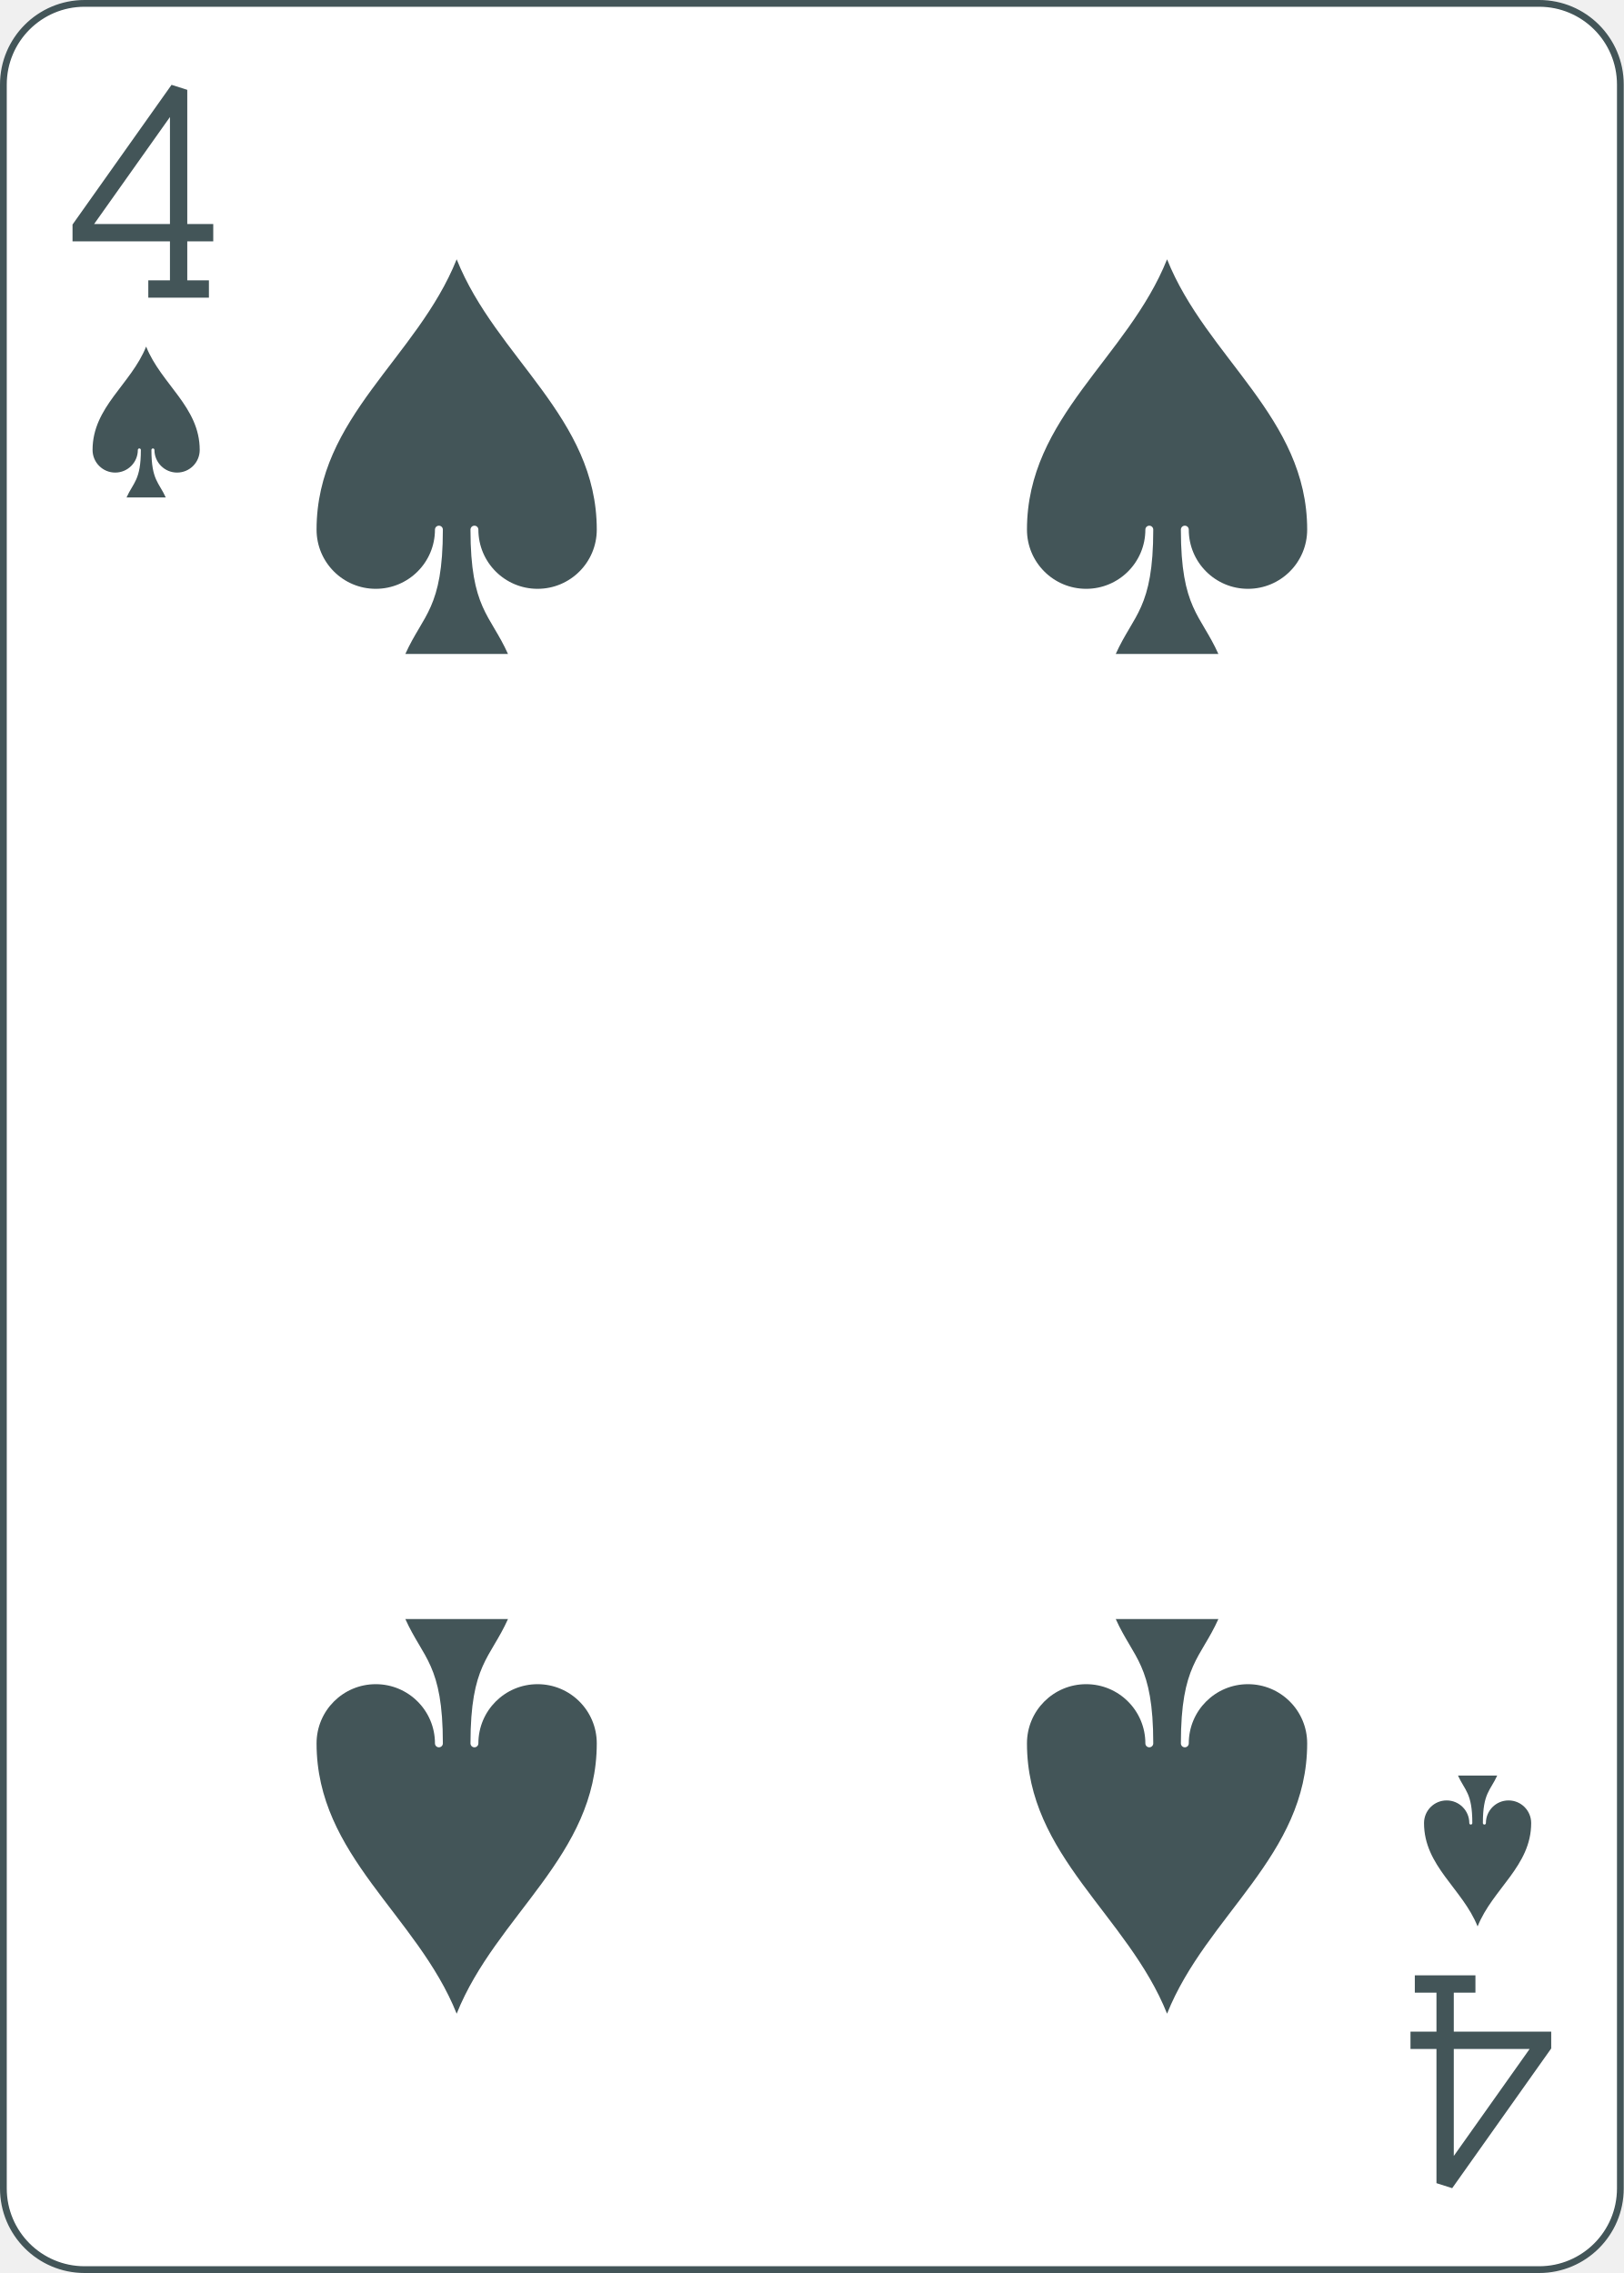
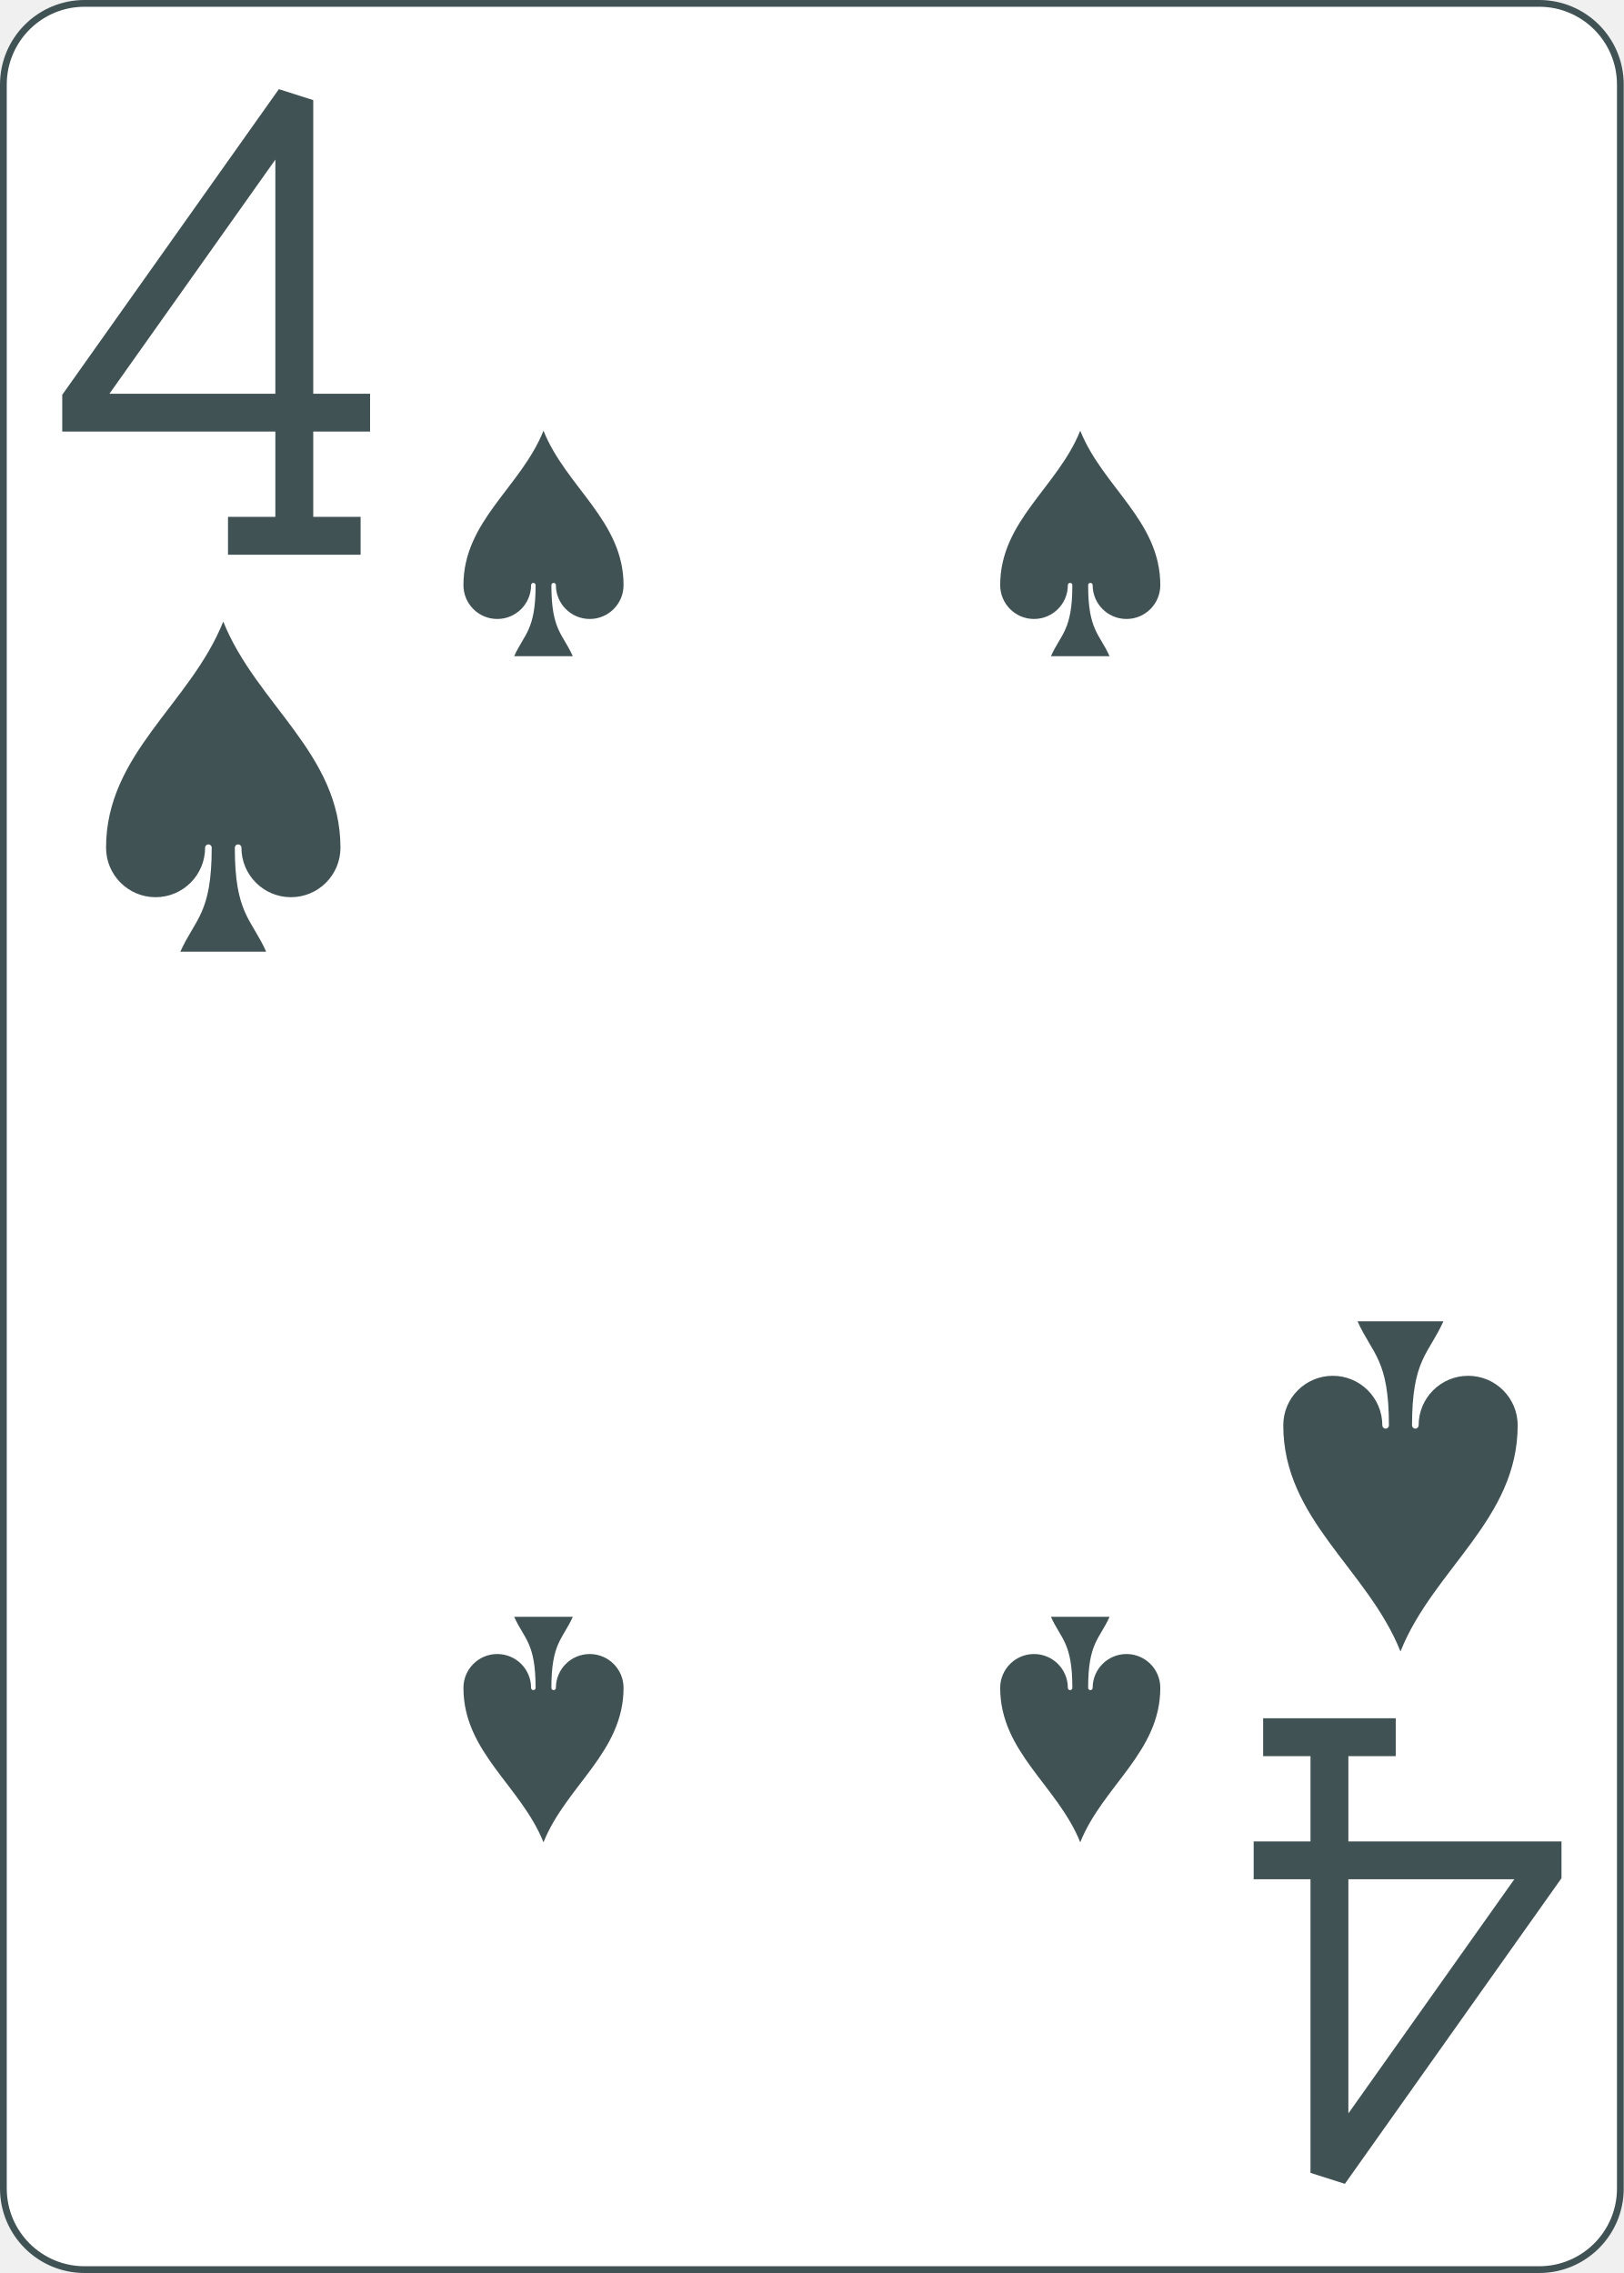
<svg xmlns="http://www.w3.org/2000/svg" xmlns:xlink="http://www.w3.org/1999/xlink" class="card" face="4S" height="3.5in" preserveAspectRatio="none" viewBox="-120 -168 240 336" width="2.5in">
  <defs>
    <symbol id="SS4" viewBox="-600 -600 1200 1200" preserveAspectRatio="xMinYMid">
-       <path d="M0 -500C100 -250 355 -100 355 185A150 150 0 0 1 55 185A10 10 0 0 0 35 185C35 385 85 400 130 500L-130 500C-85 400 -35 385 -35 185A10 10 0 0 0 -55 185A150 150 0 0 1 -355 185C-355 -100 -100 -250 0 -500Z" fill="#435558" />
+       <path d="M0 -500C100 -250 355 -100 355 185A150 150 0 0 1 55 185A10 10 0 0 0 35 185C35 385 85 400 130 500L-130 500C-85 400 -35 385 -35 185A10 10 0 0 0 -55 185A150 150 0 0 1 -355 185C-355 -100 -100 -250 0 -500Z" fill="#415255" />
    </symbol>
    <symbol id="VS4" viewBox="-500 -500 1000 1000" preserveAspectRatio="xMinYMid">
-       <path d="M50 460L250 460M150 460L150 -460L-300 175L-300 200L270 200" stroke="#435558" stroke-width="80" stroke-linecap="square" stroke-miterlimit="1.5" fill="none" />
+       <path d="M50 460L250 460M150 460L150 -460L-300 175L-300 200L270 200" stroke="#415255" stroke-width="80" stroke-linecap="square" stroke-miterlimit="1.5" fill="none" />
    </symbol>
  </defs>
-   <rect width="239" height="335" x="-119.5" y="-167.5" rx="12" ry="12" fill="white" stroke="#435558" />
-   <use xlink:href="#VS4" height="32" width="32" x="-114.4" y="-156" />
-   <use xlink:href="#SS4" height="26.769" width="26.769" x="-111.784" y="-119" />
-   <use xlink:href="#SS4" height="70" width="70" x="-87.501" y="-135.501" />
-   <use xlink:href="#SS4" height="70" width="70" x="17.501" y="-135.501" />
+   <rect width="239" height="335" x="-119.5" y="-167.5" rx="12" ry="12" fill="white" stroke="#415255" />
+   <use xlink:href="#VS4" height="70" width="70" x="-122" y="-156" />
+   <use xlink:href="#SS4" height="58.558" width="58.558" x="-116.279" y="-81" />
+   <use xlink:href="#SS4" height="40" width="40" x="-59.668" y="-107.668" />
+   <use xlink:href="#SS4" height="40" width="40" x="19.668" y="-107.668" />
  <g transform="rotate(180)">
-     <use xlink:href="#VS4" height="32" width="32" x="-114.4" y="-156" />
-     <use xlink:href="#SS4" height="26.769" width="26.769" x="-111.784" y="-119" />
-     <use xlink:href="#SS4" height="70" width="70" x="-87.501" y="-135.501" />
-     <use xlink:href="#SS4" height="70" width="70" x="17.501" y="-135.501" />
+     <use xlink:href="#VS4" height="70" width="70" x="-122" y="-156" />
+     <use xlink:href="#SS4" height="58.558" width="58.558" x="-116.279" y="-81" />
+     <use xlink:href="#SS4" height="40" width="40" x="-59.668" y="-107.668" />
+     <use xlink:href="#SS4" height="40" width="40" x="19.668" y="-107.668" />
  </g>
</svg>
